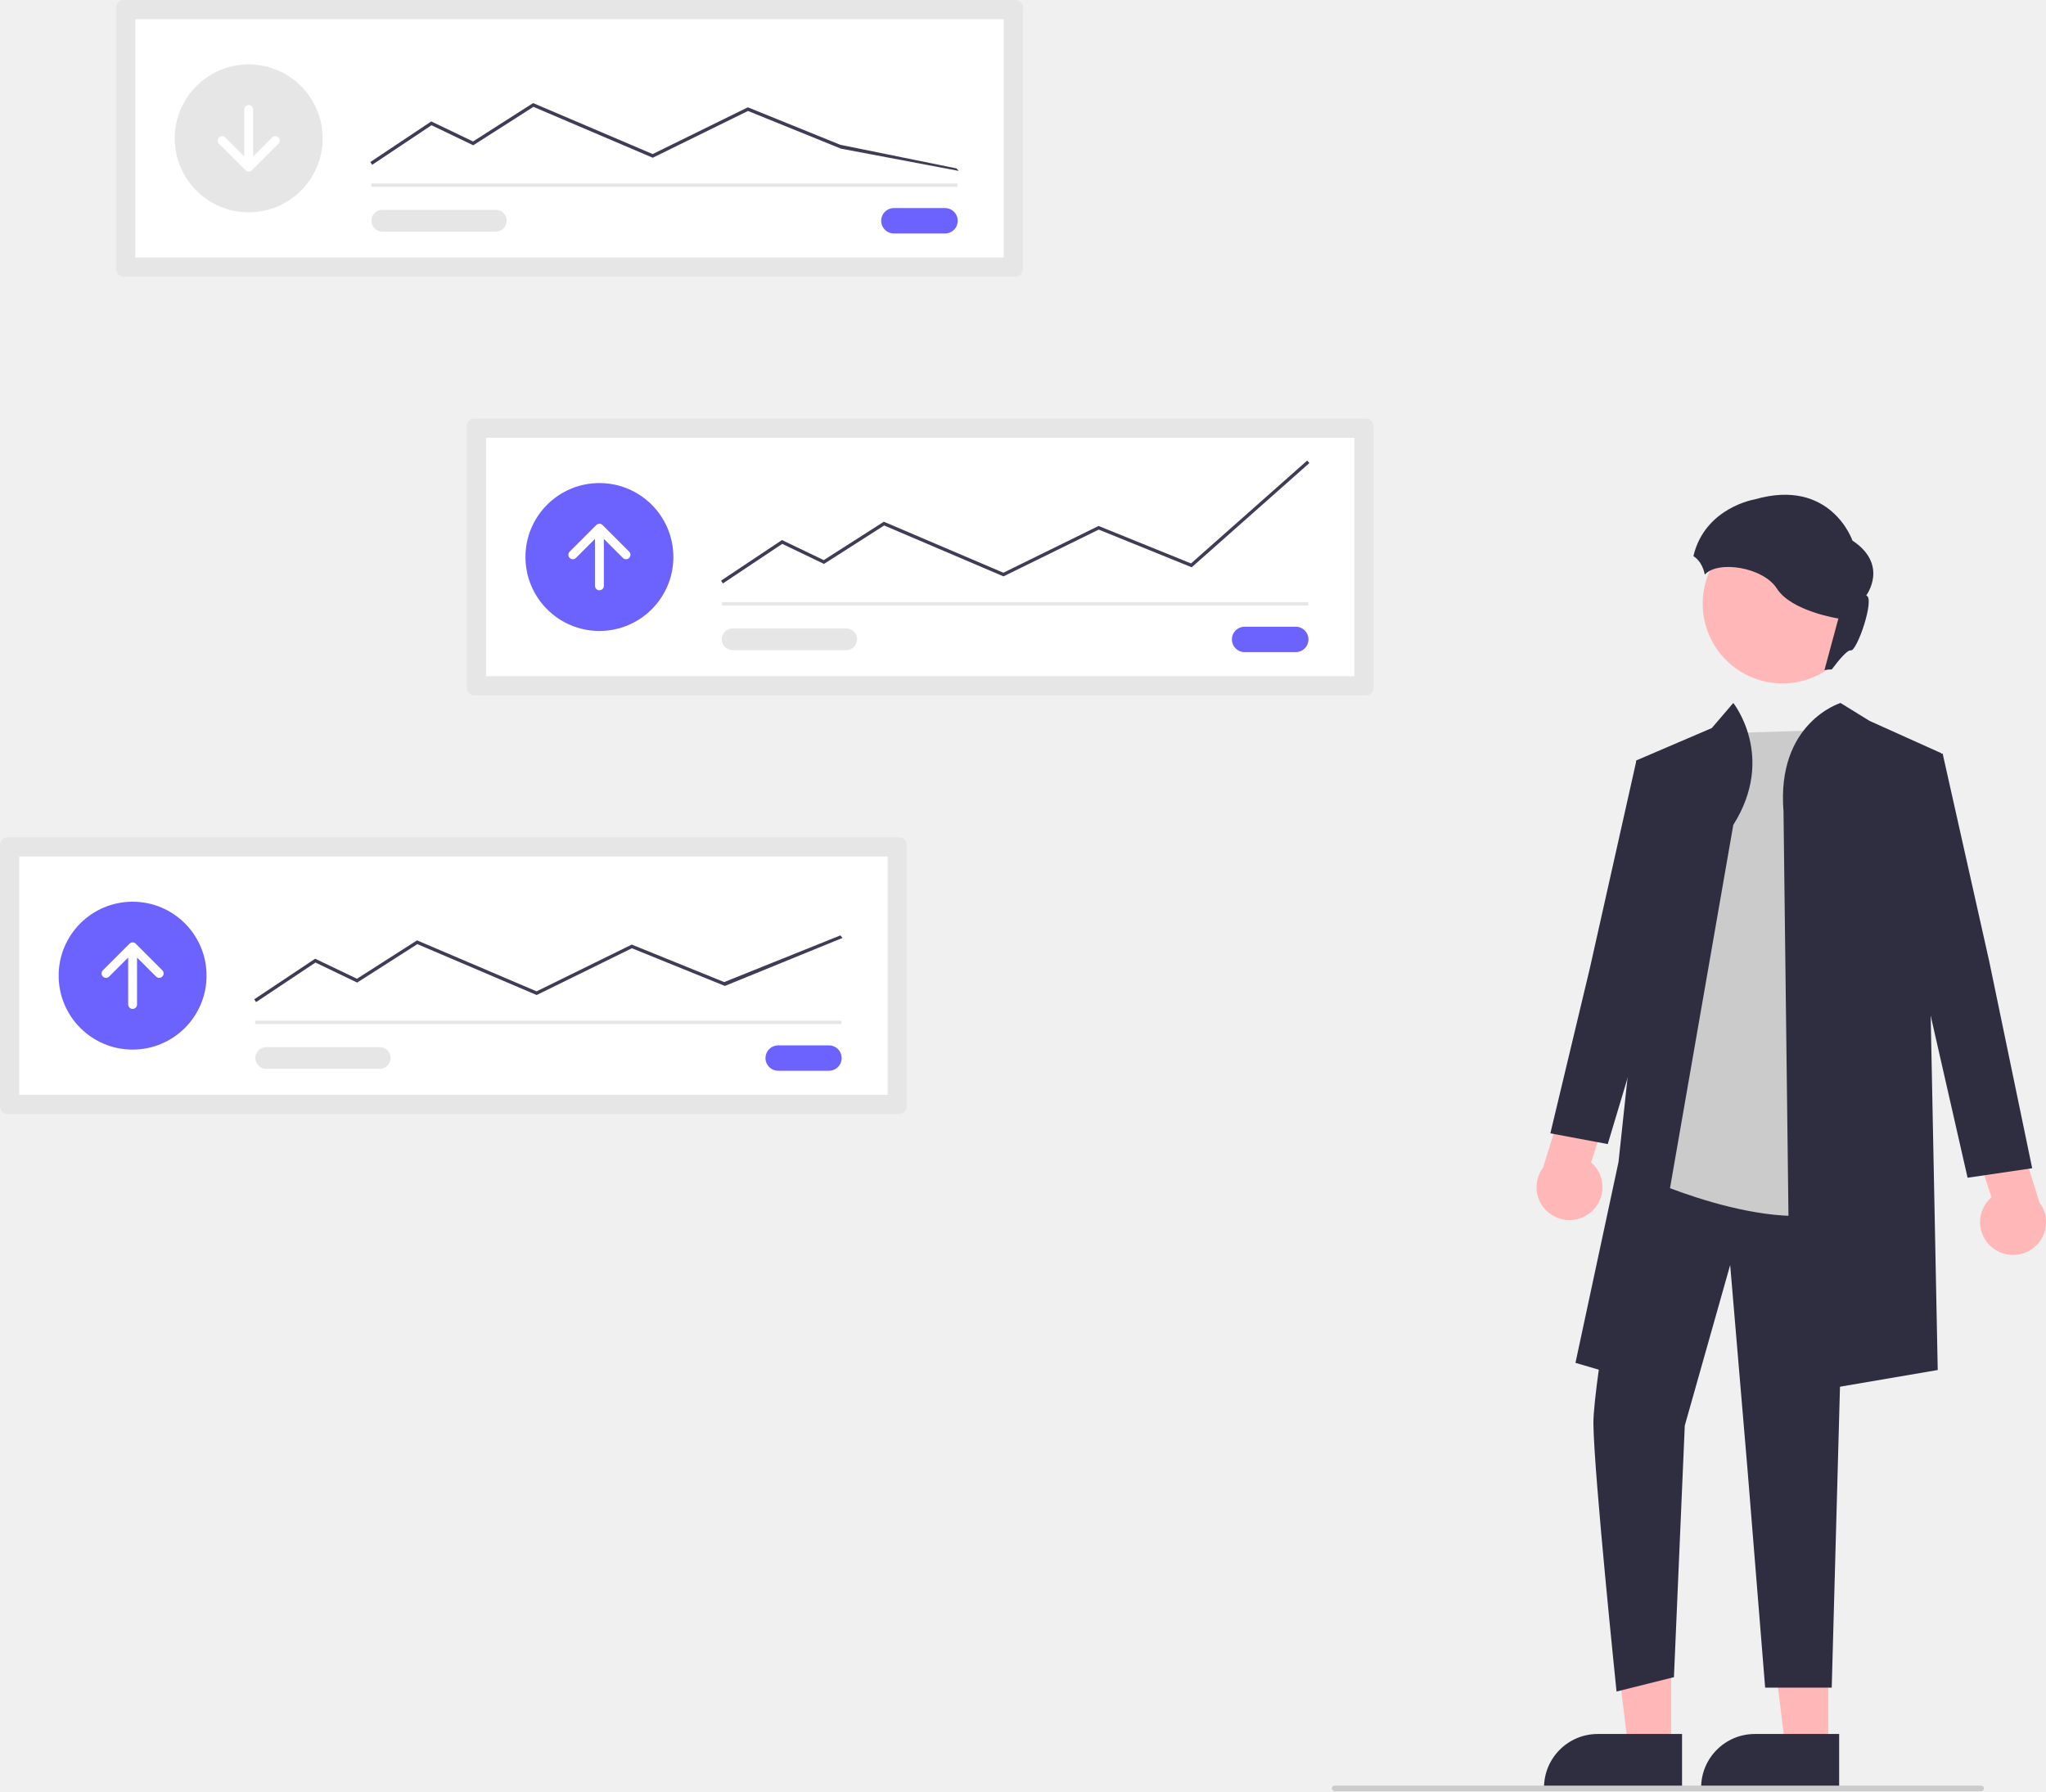
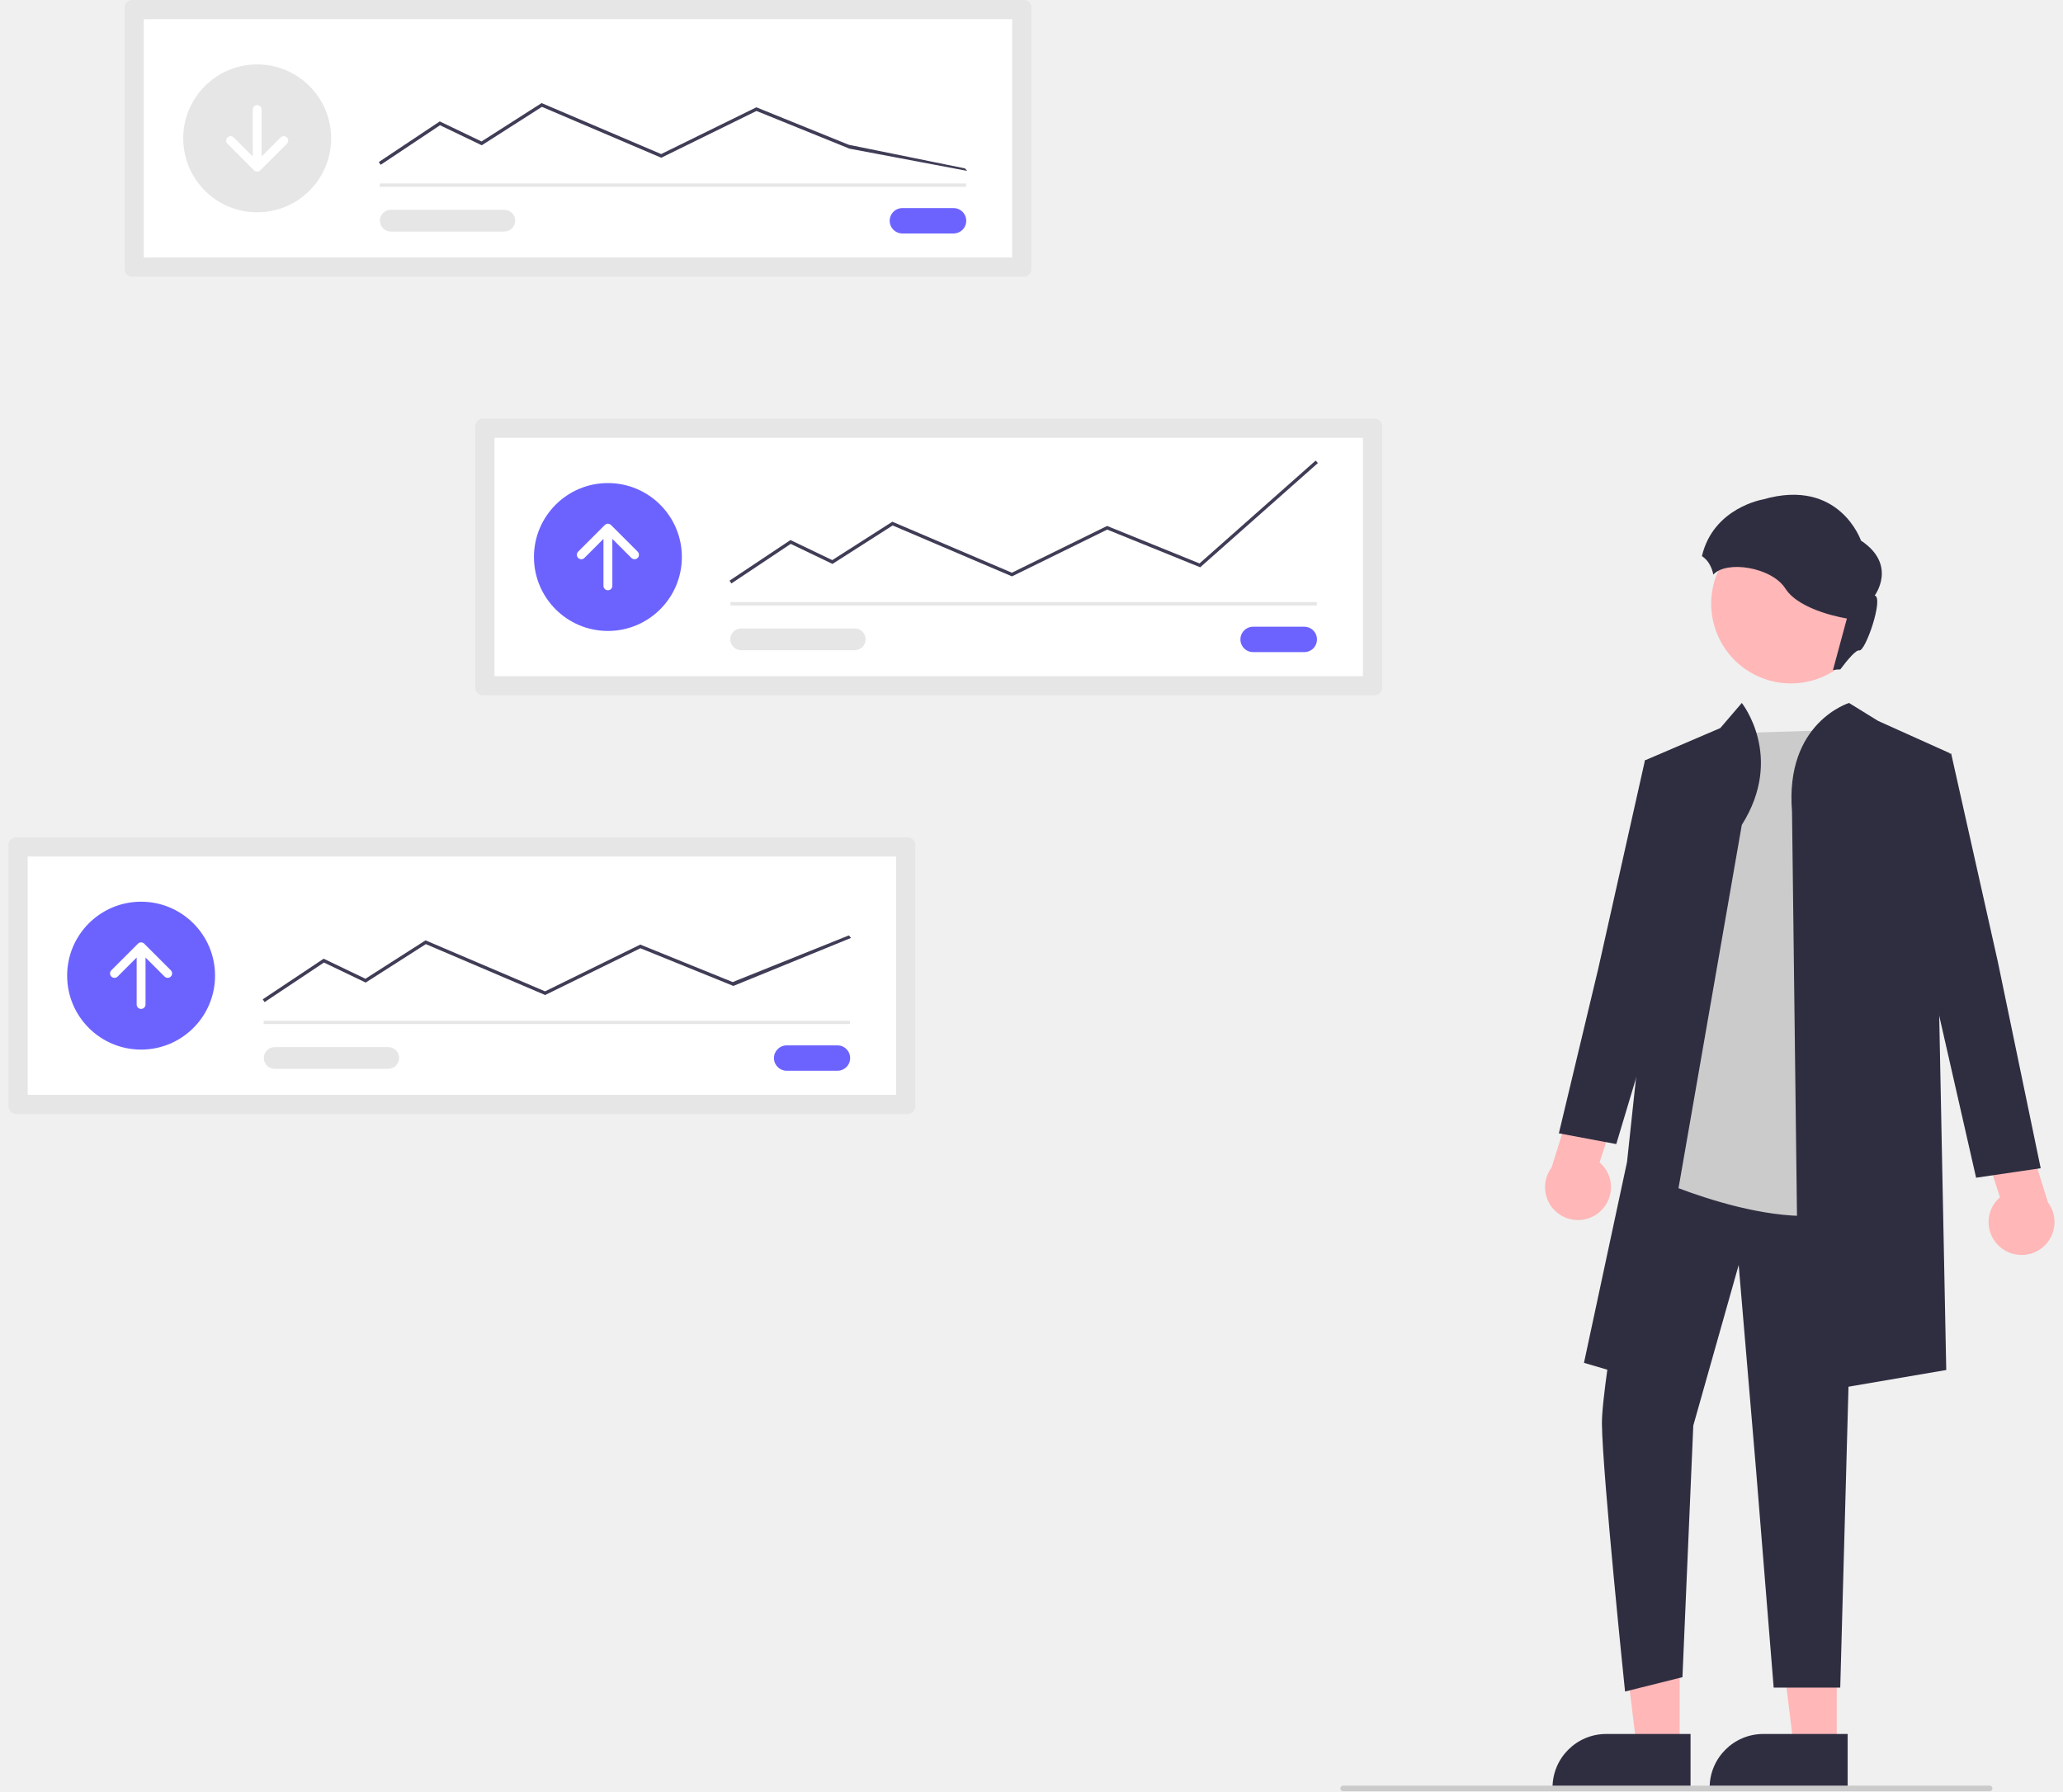
- <svg xmlns="http://www.w3.org/2000/svg" data-name="Layer 1" width="727.893" height="637.36" viewBox="0 0 727.893 637.36">
+ <svg xmlns="http://www.w3.org/2000/svg" data-name="Layer 1" width="570" height="495" viewBox="0 0 727.893 637.36">
  <path id="a9fff5a8-4449-4722-8691-2681997674a8-108" data-name="fc914514-1042-4f3e-9382-2a2bd3a05a2f" d="M280.079,131.32a2.73,2.73,0,0,0-2.727,2.727v93.012a2.73,2.73,0,0,0,2.727,2.727h317.156a2.73,2.73,0,0,0,2.727-2.727V134.047a2.73,2.73,0,0,0-2.727-2.727Z" transform="translate(-236.0534 -131.32)" fill="#e6e6e6" />
  <path id="ef08fdaa-4829-440e-93ff-da8e736c3be7-109" data-name="fc60a940-5b5f-47e1-886f-8b9349204f05" d="M284.185,222.953h308.942v-84.8h-308.942Z" transform="translate(-236.0534 -131.32)" fill="#fff" />
  <path id="f7452840-914d-46a1-ae61-ea1c2fc2d2a5-110" data-name="b37dca77-34e7-4938-924b-74ea49a8e34b" d="M554.131,205.36a4.518,4.518,0,1,0,0,9.035h18.069a4.518,4.518,0,1,0,0-9.035Z" transform="translate(-236.0534 -131.32)" fill="#6c63ff" />
  <rect id="b2c9f911-15af-4e19-9f72-89a224d6cf2b" data-name="a114a1b8-363a-4115-bcea-0275bda15cb1" x="132.077" y="65.278" width="208.588" height="1.189" fill="#e6e6e6" />
  <circle id="a570d7cb-c53f-47e1-9372-81d6b1f4b9cc" data-name="fd059875-cd6f-429e-81eb-c199f1a3d666" cx="88.476" cy="49.233" r="26.311" fill="#e6e6e6" />
  <path id="a3321d5c-167e-43b0-8c0e-18df1c8c5ae5-111" data-name="ad693766-5e26-437f-8d3d-58ce33ee9e84" d="M368.462,189.961l-.659-.989,21.675-14.45,14.863,7.135,21.379-13.659.289.123,42.24,18.019,33.867-16.637,32.887,13.333,41.323,8.4.788.89-41.875-7.911-33.077-13.411-33.88,16.642-42.452-18.109-21.408,13.677-14.85-7.128Z" transform="translate(-236.0534 -131.32)" fill="#3f3d56" />
  <path id="f7b9bcea-10c4-4c80-b4a6-3d8e323f573e-112" data-name="ff424c2d-4733-4249-9b35-4eb43ebe2556" d="M371.993,205.983a3.863,3.863,0,0,0,0,7.725h40.41a3.863,3.863,0,0,0,.124-7.725q-.062-.001-.124,0Z" transform="translate(-236.0534 -131.32)" fill="#e6e6e6" />
  <path d="M335.113,180.226a1.578,1.578,0,0,0-2.231-0l-0.0 0L326.107,187V170.296a1.578,1.578,0,0,0-3.156,0V187l-6.774-6.774a1.578,1.578,0,0,0-2.237,2.226l.006.006,9.468,9.468a1.578,1.578,0,0,0,2.232,0l9.468-9.468A1.578,1.578,0,0,0,335.113,180.226Z" transform="translate(-236.0534 -131.32)" fill="#fff" />
  <path id="f7c5b60e-33a7-4042-9d2c-5c8c9116b84c-113" data-name="ebf544e0-cedc-491d-9ace-ce79788cc3b4" d="M404.854,280.283a2.73,2.73,0,0,0-2.727,2.727v93.012a2.73,2.73,0,0,0,2.727,2.727h317.157a2.73,2.73,0,0,0,2.727-2.727V283.01a2.73,2.73,0,0,0-2.727-2.727Z" transform="translate(-236.0534 -131.32)" fill="#e6e6e6" />
  <path id="a8273e4e-93d2-47bb-9b17-df51a96534af-114" data-name="f05ecdaf-6a8f-49c4-b8a7-f7e5ce9efcf7" d="M408.961,371.916h308.943v-84.8h-308.943Z" transform="translate(-236.0534 -131.32)" fill="#fff" />
  <path id="a87d1795-16f3-4774-9768-c375c1bdbb9e-115" data-name="a9f7bc9d-00a6-4157-bba1-ffc7ec111a68" d="M678.907,354.325a4.518,4.518,0,1,0,0,9.035H696.975a4.518,4.518,0,1,0,0-9.035H678.907Z" transform="translate(-236.0534 -131.32)" fill="#6c63ff" />
  <rect id="b60d1a48-178f-4eb5-a9a3-9e4316169c72" data-name="a15d3d52-efbb-4636-8d15-228635c5d6e5" x="256.853" y="214.242" width="208.588" height="1.189" fill="#e6e6e6" />
  <circle id="f066d7d6-19fd-468d-830f-1318b53822b2" data-name="e4ee77d8-efe6-4a2a-a3ed-71b8f3ee957e" cx="213.251" cy="198.197" r="26.311" fill="#6c63ff" />
  <path id="fcead4ff-5625-4c61-90c0-6a9c2def1900-116" data-name="fc1c89ac-2b6e-4831-b128-0ac2ab1fa850" d="M493.236,338.925l-.66-.989,21.675-14.45,14.864,7.135,21.379-13.659.289.123,42.239,18.019,33.868-16.637,32.887,13.332,41.323-36.6.788.89-41.875,37.086-33.077-13.41-33.879,16.642-42.452-18.109-21.408,13.677-14.846-7.125Z" transform="translate(-236.0534 -131.32)" fill="#3f3d56" />
  <path id="b25442e4-8332-4a87-9c30-01930e0b437c-117" data-name="bd690ac4-3df0-4871-95d5-adaa934b7c24" d="M496.769,354.946a3.863,3.863,0,1,0-.126,7.725h0q.063.001.126,0h40.41a3.863,3.863,0,0,0,0-7.725Z" transform="translate(-236.0534 -131.32)" fill="#e6e6e6" />
  <path d="M438.721,329.844a1.578,1.578,0,0,0,2.231 0l0-0,6.774-6.774v16.704a1.578,1.578,0,1,0,3.156,0V323.07l6.774,6.774a1.578,1.578,0,1,0,2.232-2.232l-9.468-9.468a1.578,1.578,0,0,0-2.232,0l-9.468,9.468a1.578,1.578,0,0,0,0,2.232Z" transform="translate(-236.0534 -131.32)" fill="#fff" />
  <path id="f3e6157c-e0fb-4525-9ebd-9efe95b1618f-118" data-name="b1a491a7-739b-4f1f-bff8-dbf70f6892c8" d="M238.78,429.247a2.73,2.73,0,0,0-2.727,2.727v93.012a2.73,2.73,0,0,0,2.727,2.727h317.156a2.73,2.73,0,0,0,2.727-2.727V431.974a2.73,2.73,0,0,0-2.727-2.727Z" transform="translate(-236.0534 -131.32)" fill="#e6e6e6" />
  <path id="b96defd0-9a2c-4c45-aa8c-b5fd1840c319-119" data-name="acd48b1a-d10a-4276-b388-f016adebff0c" d="M242.887,520.88h308.943v-84.8h-308.943Z" transform="translate(-236.0534 -131.32)" fill="#fff" />
  <path id="a2204f79-048d-45a5-9dbf-3ca685e385ac-120" data-name="bed21912-b6c9-41df-a59b-963435bac71a" d="M512.832,503.288a4.518,4.518,0,0,0,0,9.035h18.069a4.518,4.518,0,1,0,0-9.035Z" transform="translate(-236.0534 -131.32)" fill="#6c63ff" />
  <rect id="ece8f467-8c57-41a5-b787-946f11f73852" data-name="a26455fb-834b-4368-afb2-80d86a75d46a" x="90.778" y="363.206" width="208.588" height="1.189" fill="#e6e6e6" />
  <circle id="acd23665-8915-4d62-9edc-4433a6bf124b" data-name="f17c58cd-37a1-42e1-9e5f-26c2ec8825b4" cx="47.177" cy="347.16" r="26.311" fill="#6c63ff" />
  <path id="b2ebcab4-d8cf-428d-87b9-c73daac40ac9-121" data-name="b803193f-4714-40c6-8606-08b9dea6d22d" d="M327.161,487.889l-.659-.989,21.675-14.451,14.863,7.135,21.38-13.663,42.528,18.141,33.867-16.637,32.883,13.337,41.323-16.6.788.89-41.87,17.089-33.077-13.41-33.879,16.642-42.452-18.109-21.407,13.678-14.85-7.128Z" transform="translate(-236.0534 -131.32)" fill="#3f3d56" />
  <path id="aca123b7-0fc2-4f3d-89c1-779a89955e8d-122" data-name="b19b31b4-3a52-4fc9-8ed4-dc6729deb0ed" d="M330.694,503.909a3.863,3.863,0,0,0,0,7.725h40.41a3.863,3.863,0,1,0,.126-7.725q-.063-.001-.126,0Z" transform="translate(-236.0534 -131.32)" fill="#e6e6e6" />
  <path d="M272.647,478.807a1.578,1.578,0,0,0,2.231 0l0-0,6.774-6.774v16.704a1.578,1.578,0,0,0,3.156.01V472.033l6.774,6.774a1.578,1.578,0,0,0,2.237-2.226l-.006-.006-9.468-9.468a1.578,1.578,0,0,0-2.232,0l-9.468,9.468A1.578,1.578,0,0,0,272.647,478.807Z" transform="translate(-236.0534 -131.32)" fill="#fff" />
  <polygon points="650.421 621.963 635.192 621.962 627.948 563.225 650.423 563.226 650.421 621.963" fill="#ffb7b7" />
  <path d="M890.358,768.045l-49.102-.002v-.621a19.113,19.113,0,0,1,19.112-19.112h.001l29.99.001Z" transform="translate(-236.0534 -131.32)" fill="#2f2e41" />
  <polygon points="594.525 621.963 579.297 621.962 572.052 563.225 594.528 563.226 594.525 621.963" fill="#ffb7b7" />
  <path d="M834.462,768.045l-49.102-.002v-.621a19.113,19.113,0,0,1,19.112-19.112h.001l29.99.001Z" transform="translate(-236.0534 -131.32)" fill="#2f2e41" />
  <path d="M801.876,562.766a11.647,11.647,0,0,0,.22-17.859l8.277-25.297-14.146-8.779L785.04,546.719A11.711,11.711,0,0,0,801.876,562.766Z" transform="translate(-236.0534 -131.32)" fill="#ffb7b7" />
  <path d="M816.966,546.066s-14.214,76.941-14.037,91.876c.214,18.023,8.233,95.263,8.233,95.263l20.417-5.104,3.859-89.526,16.148-57.138,6.211,73.285,6.234,77.09H887.717L893.022,538.41,815.69,535.858Z" transform="translate(-236.0534 -131.32)" fill="#2f2e41" />
  <path d="M887.787,391.025l-40.834,1.276-25.521,158.231s54.232,24.883,77.201,7.018S887.787,391.025,887.787,391.025Z" transform="translate(-236.0534 -131.32)" fill="#cbcbcb" />
  <path d="M852.696,424.841,818.242,622.63l-21.693-6.38,15.313-71.459,7.656-71.459L818.242,401.872l26.797-11.485,7.656-8.932S868.008,400.596,852.696,424.841Z" transform="translate(-236.0534 -131.32)" fill="#2f2e41" />
  <path d="M870.56,420.013l2.552,207.721,52.318-8.932L921.603,426.117l5.104-26.797-25.521-11.485L890.852,381.455S868.008,388.388,870.56,420.013Z" transform="translate(-236.0534 -131.32)" fill="#2f2e41" />
  <polygon points="593.673 274.38 582.189 270.552 565.6 344.563 551.563 403.262 571.98 407.09 591.121 343.287 593.673 274.38" fill="#2f2e41" />
  <path d="M944.771,575.187a11.647,11.647,0,0,1-.22-17.859l-8.277-25.297,14.146-8.779,11.187,35.888a11.711,11.711,0,0,1-16.835,16.047Z" transform="translate(-236.0534 -131.32)" fill="#ffb7b7" />
  <polygon points="679.625 271.896 691.109 268.068 707.698 342.079 722.977 415.683 699.997 419.064 682.177 340.803 679.625 271.896" fill="#2f2e41" />
  <circle cx="870.173" cy="346.132" r="28.362" transform="translate(-295.4432 328.4842) rotate(-28.66322)" fill="#ffb7b7" />
  <path d="M940.867,768.68h-230a1,1,0,0,1,0-2h230a1,1,0,0,1,0,2Z" transform="translate(-236.0534 -131.32)" fill="#cbcbcb" />
  <path d="M860.283,309.019c27.113-7.819,34.81,14.654,34.81,14.654,13.069,8.671,4.887,19.541,4.887,19.541,3.298.733-3.296,20.03-5.495,19.542-1.173-.261-4.19,3.34-6.748,6.755a13.541,13.541,0,0,0-2.614.251l4.964-18.365s-16.733-2.564-21.863-10.624c-4.908-7.712-21.066-10.146-25.664-4.995a11.627,11.627,0,0,0-1.64-4.164,8.319,8.319,0,0,0-2.411-2.417C842.574,311.919,860.283,309.019,860.283,309.019Z" transform="translate(-236.0534 -131.32)" fill="#2f2e41" />
</svg>
